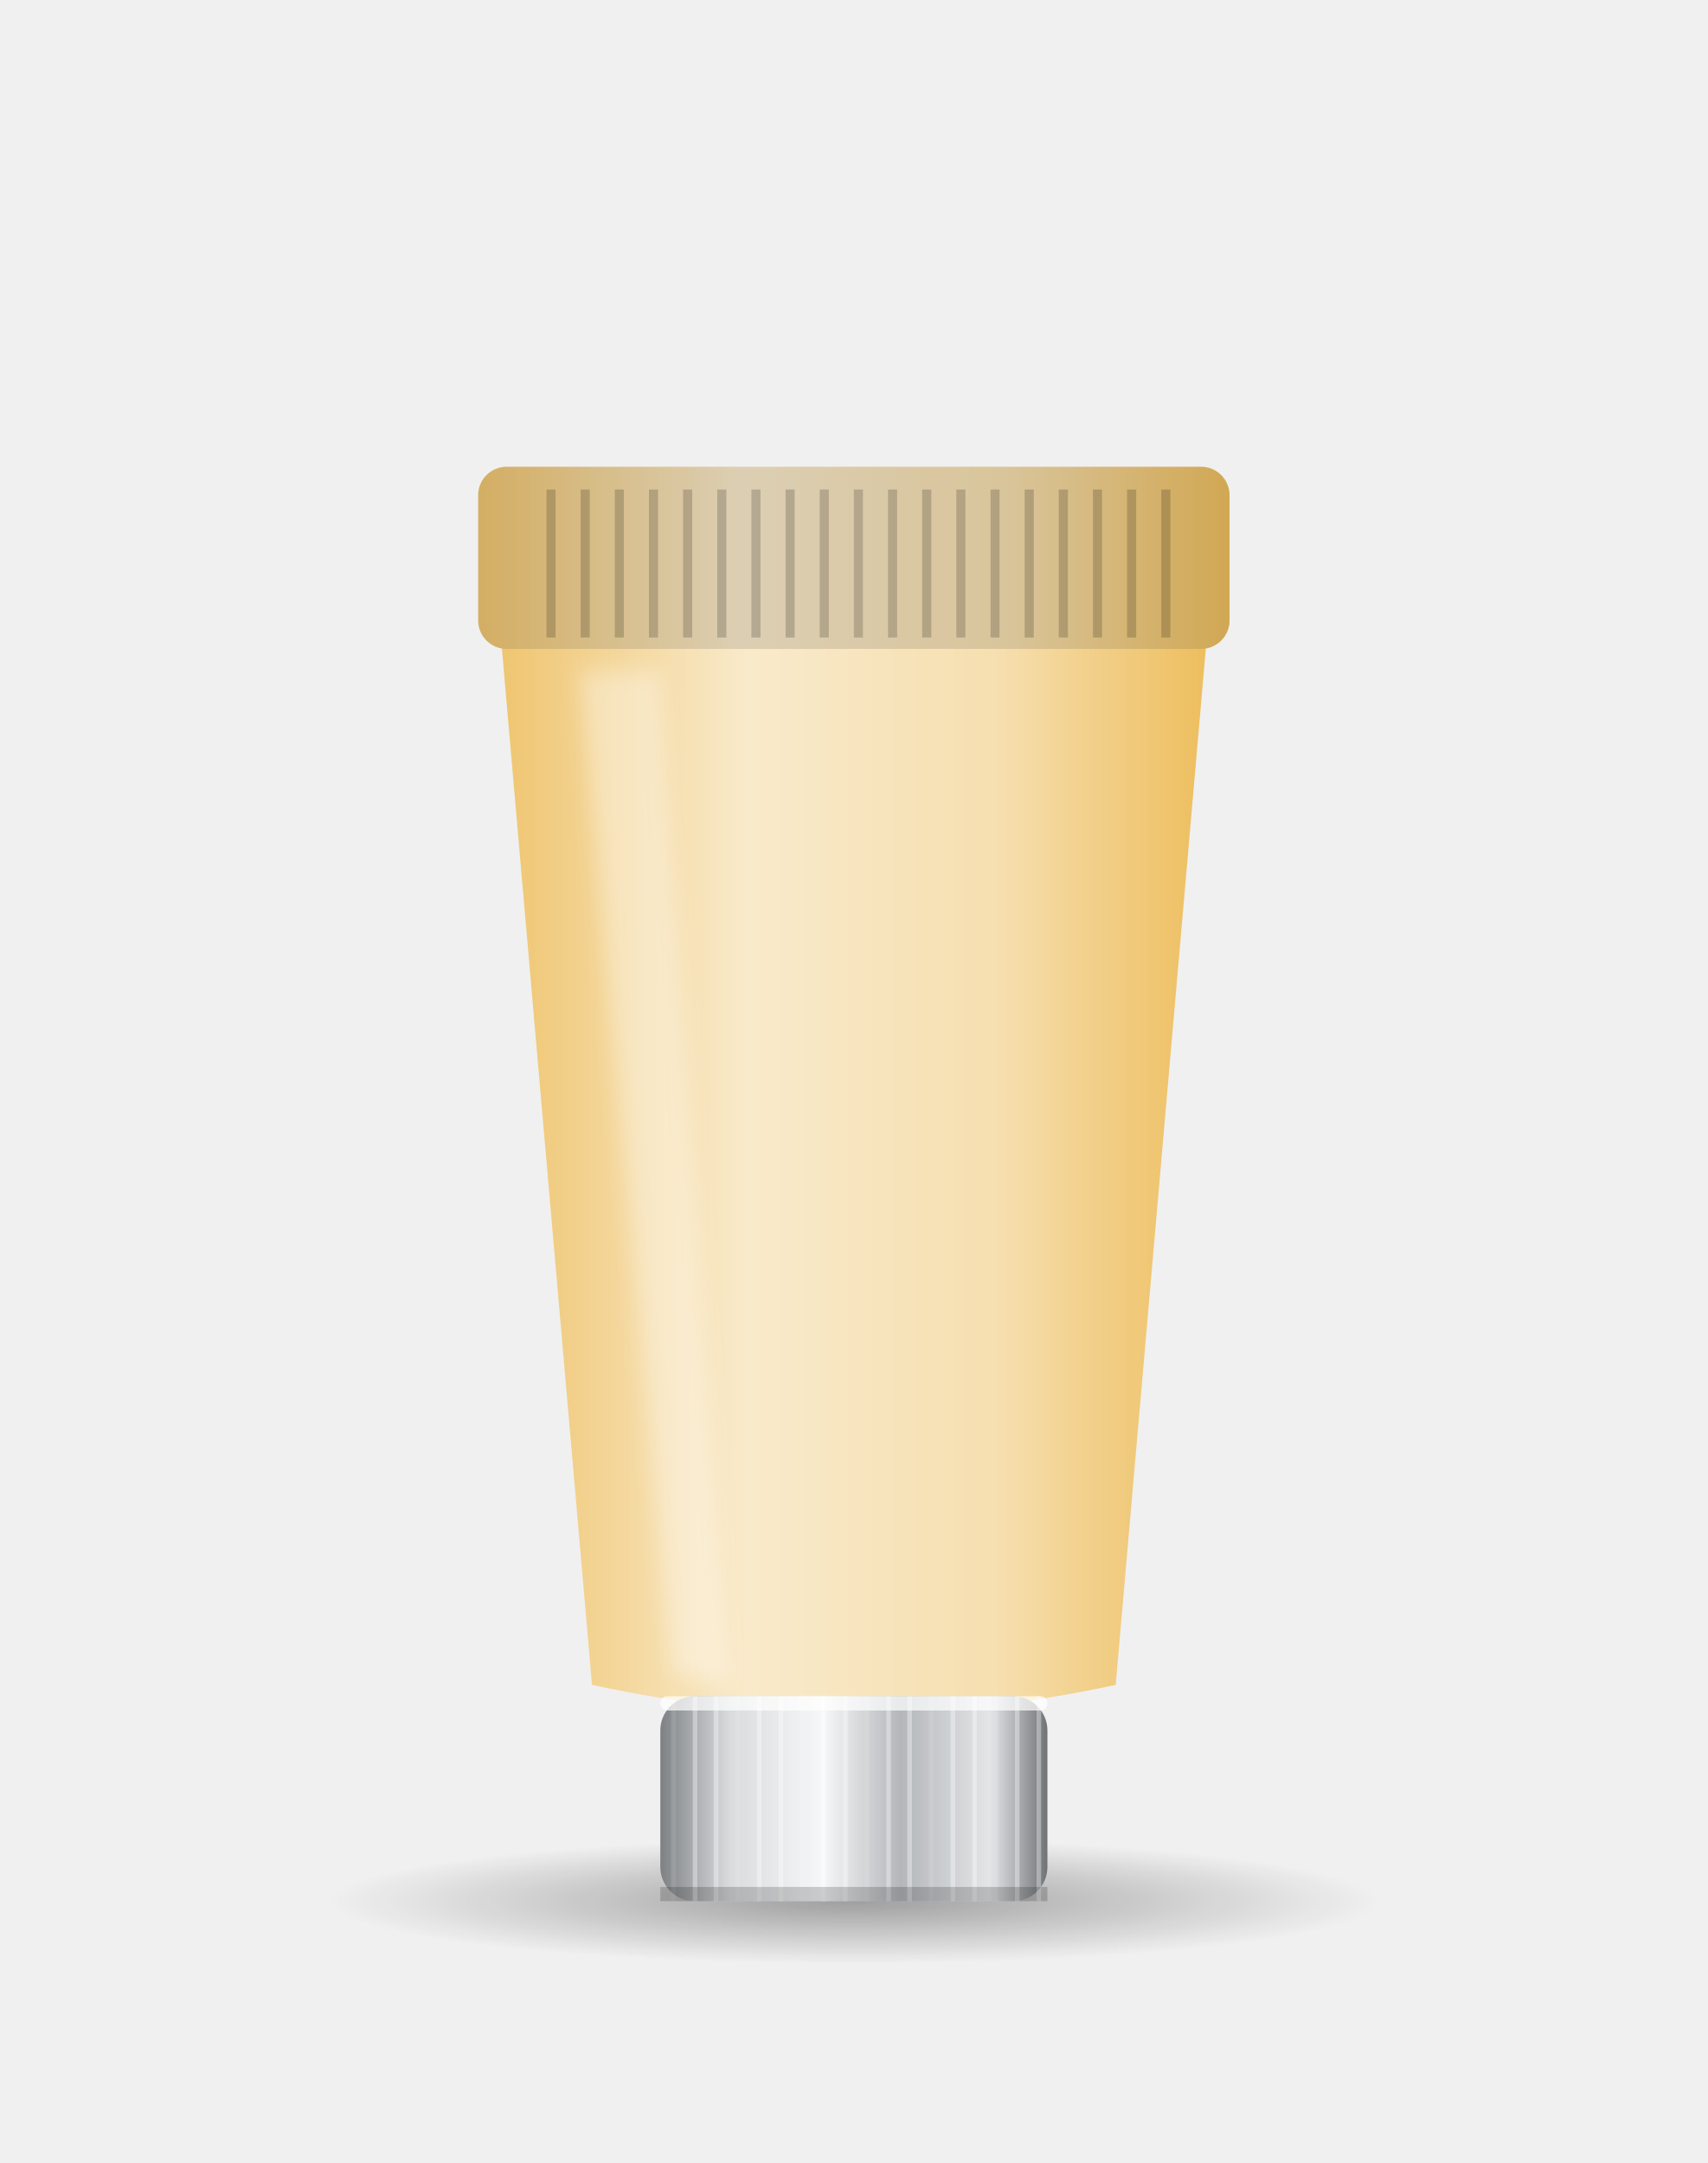
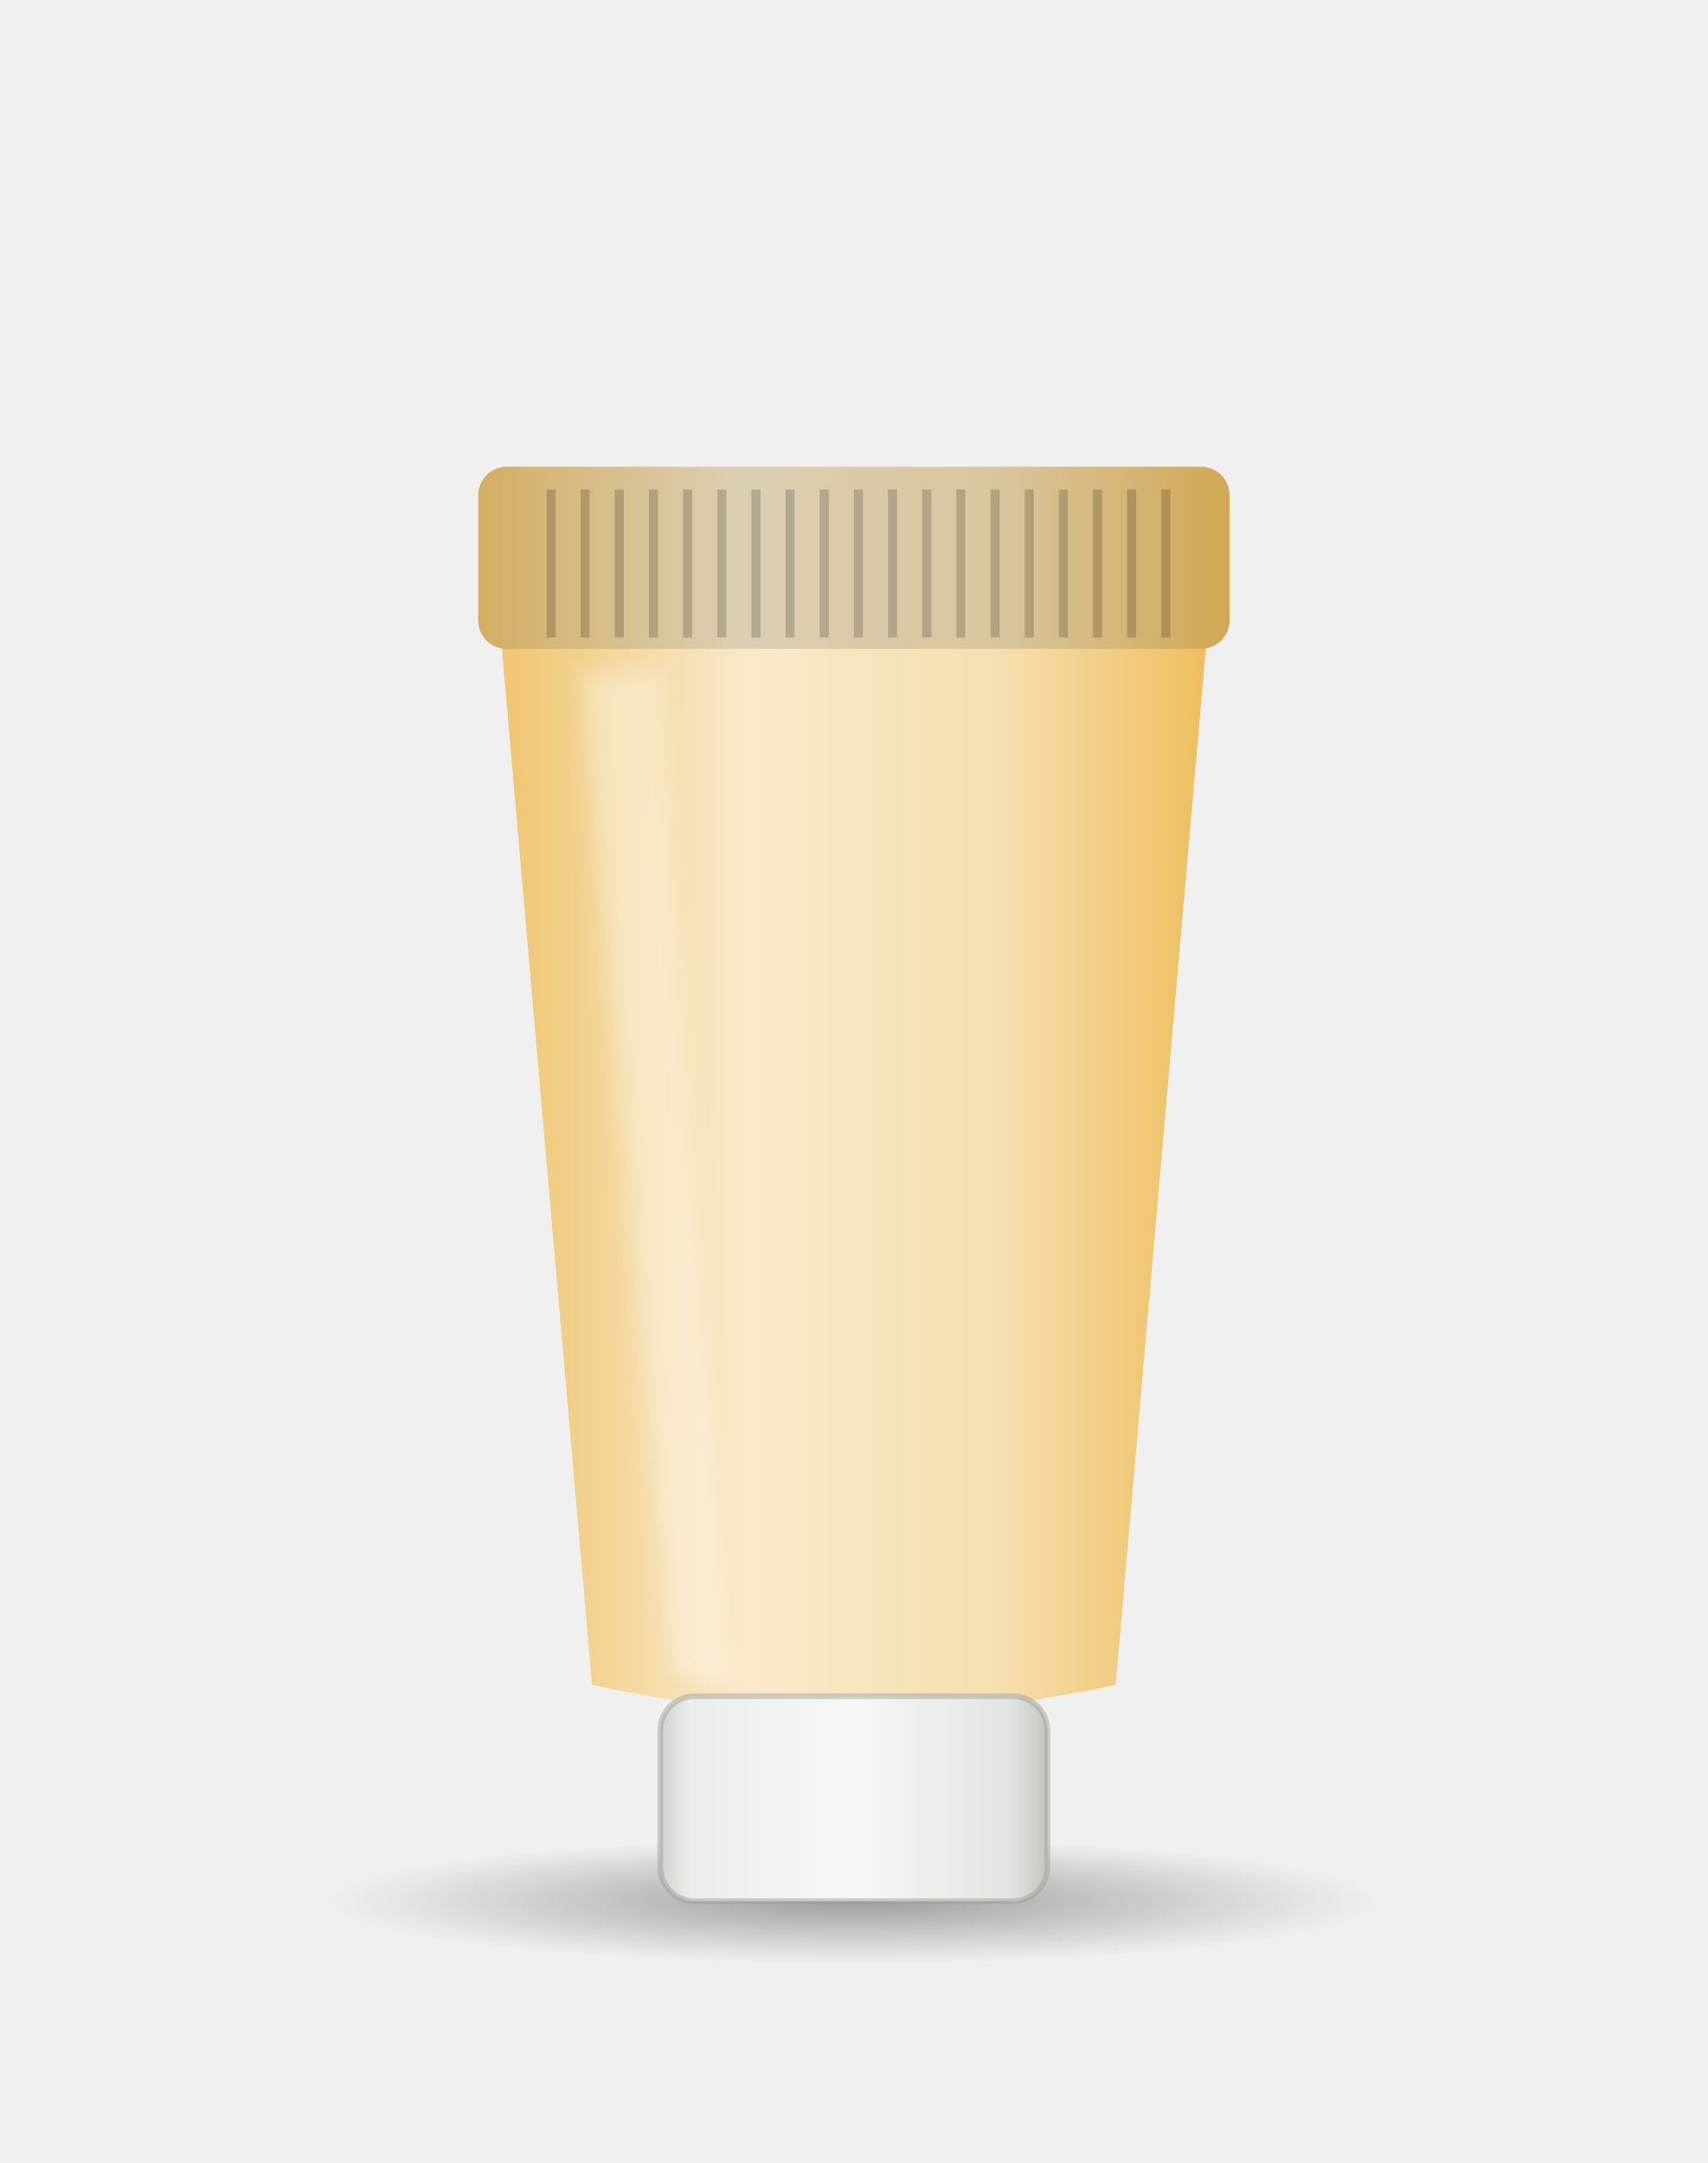
<svg xmlns="http://www.w3.org/2000/svg" viewBox="0 0 300 380" role="img" aria-label="Illustration">
  <defs>
    <linearGradient id="fg" x1="0" x2="1">
      <stop offset="0" stop-color="#cfd2cd" />
      <stop offset=".08" stop-color="#eceeea" />
      <stop offset=".5" stop-color="#f7f8f5" />
      <stop offset=".9" stop-color="#e3e5e0" />
      <stop offset="1" stop-color="#c3c6c0" />
    </linearGradient>
    <linearGradient id="lq" x1="0" x2="1">
      <stop offset="0" stop-color="#efc570" />
      <stop offset=".35" stop-color="#f9eacb" />
      <stop offset=".7" stop-color="#f6dfb0" />
      <stop offset="1" stop-color="#edbe5e" />
    </linearGradient>
    <linearGradient id="mt" x1="0" x2="1">
      <stop offset="0" stop-color="#7d8083" />
      <stop offset=".18" stop-color="#d9dbdd" />
      <stop offset=".42" stop-color="#f6f7f8" />
      <stop offset=".62" stop-color="#b4b7ba" />
      <stop offset=".85" stop-color="#e3e5e7" />
      <stop offset="1" stop-color="#6f7275" />
    </linearGradient>
    <linearGradient id="bk" x1="0" x2="1">
      <stop offset="0" stop-color="#0c0c0c" />
      <stop offset=".3" stop-color="#4a4a4a" />
      <stop offset=".6" stop-color="#1a1a1a" />
      <stop offset="1" stop-color="#050505" />
    </linearGradient>
    <radialGradient id="sh" cx=".5" cy=".5" r=".5">
      <stop offset="0" stop-color="#000" stop-opacity=".34" />
      <stop offset="1" stop-color="#000" stop-opacity="0" />
    </radialGradient>
    <filter id="bl" x="-30%" y="-30%" width="160%" height="160%">
      <feGaussianBlur stdDeviation="1.8" />
    </filter>
  </defs>
  <ellipse cx="150" cy="334" rx="92" ry="11" fill="url(#sh)" />
  <path d="M104 296 Q150 306 196 296 L212 112 L88 112 Z" fill="url(#lq)" />
  <path d="M118 294 L102 118 L116 118 L128 296 Z" fill="#fff" opacity=".35" filter="url(#bl)" />
  <rect x="84" y="82" width="132" height="32" rx="5" fill="url(#lq)" />
  <rect x="84" y="82" width="132" height="32" rx="5" fill="#000" opacity=".12" />
  <rect x="96" y="86" width="1.6" height="26" fill="#000" opacity=".18" />
  <rect x="102" y="86" width="1.6" height="26" fill="#000" opacity=".18" />
  <rect x="108" y="86" width="1.6" height="26" fill="#000" opacity=".18" />
  <rect x="114" y="86" width="1.6" height="26" fill="#000" opacity=".18" />
  <rect x="120" y="86" width="1.6" height="26" fill="#000" opacity=".18" />
  <rect x="126" y="86" width="1.6" height="26" fill="#000" opacity=".18" />
  <rect x="132" y="86" width="1.6" height="26" fill="#000" opacity=".18" />
  <rect x="138" y="86" width="1.6" height="26" fill="#000" opacity=".18" />
  <rect x="144" y="86" width="1.6" height="26" fill="#000" opacity=".18" />
  <rect x="150" y="86" width="1.6" height="26" fill="#000" opacity=".18" />
  <rect x="156" y="86" width="1.6" height="26" fill="#000" opacity=".18" />
  <rect x="162" y="86" width="1.6" height="26" fill="#000" opacity=".18" />
  <rect x="168" y="86" width="1.6" height="26" fill="#000" opacity=".18" />
  <rect x="174" y="86" width="1.6" height="26" fill="#000" opacity=".18" />
  <rect x="180" y="86" width="1.6" height="26" fill="#000" opacity=".18" />
  <rect x="186" y="86" width="1.6" height="26" fill="#000" opacity=".18" />
  <rect x="192" y="86" width="1.6" height="26" fill="#000" opacity=".18" />
  <rect x="198" y="86" width="1.6" height="26" fill="#000" opacity=".18" />
  <rect x="204" y="86" width="1.6" height="26" fill="#000" opacity=".18" />
-   <rect x="116" y="298" width="68" height="36" rx="6" fill="url(#mt)" />
-   <rect x="117.9" y="298" width=".8" height="36" fill="#fff" opacity="0.1" />
-   <rect x="121.7" y="298" width=".8" height="36" fill="#fff" opacity="0.35" />
-   <rect x="125.4" y="298" width=".8" height="36" fill="#fff" opacity="0.35" />
-   <rect x="129.2" y="298" width=".8" height="36" fill="#fff" opacity="0.1" />
-   <rect x="133.0" y="298" width=".8" height="36" fill="#fff" opacity="0.35" />
-   <rect x="136.8" y="298" width=".8" height="36" fill="#fff" opacity="0.35" />
-   <rect x="140.6" y="298" width=".8" height="36" fill="#fff" opacity="0.1" />
-   <rect x="144.3" y="298" width=".8" height="36" fill="#fff" opacity="0.35" />
-   <rect x="148.1" y="298" width=".8" height="36" fill="#fff" opacity="0.35" />
-   <rect x="151.9" y="298" width=".8" height="36" fill="#fff" opacity="0.1" />
-   <rect x="155.7" y="298" width=".8" height="36" fill="#fff" opacity="0.35" />
-   <rect x="159.4" y="298" width=".8" height="36" fill="#fff" opacity="0.35" />
-   <rect x="163.2" y="298" width=".8" height="36" fill="#fff" opacity="0.1" />
-   <rect x="167.0" y="298" width=".8" height="36" fill="#fff" opacity="0.35" />
-   <rect x="170.8" y="298" width=".8" height="36" fill="#fff" opacity="0.35" />
-   <rect x="174.6" y="298" width=".8" height="36" fill="#fff" opacity="0.1" />
-   <rect x="178.3" y="298" width=".8" height="36" fill="#fff" opacity="0.35" />
-   <rect x="182.1" y="298" width=".8" height="36" fill="#fff" opacity="0.35" />
-   <rect x="116" y="298" width="68" height="2.5" rx="1.2" fill="#fff" opacity=".7" />
-   <rect x="116" y="331.5" width="68" height="2.5" fill="#000" opacity=".18" />
+   <rect x="116" y="298" width="68" height="36" rx="6" fill="url(#fg)" stroke="#9a9d97" stroke-opacity=".45" />
</svg>
